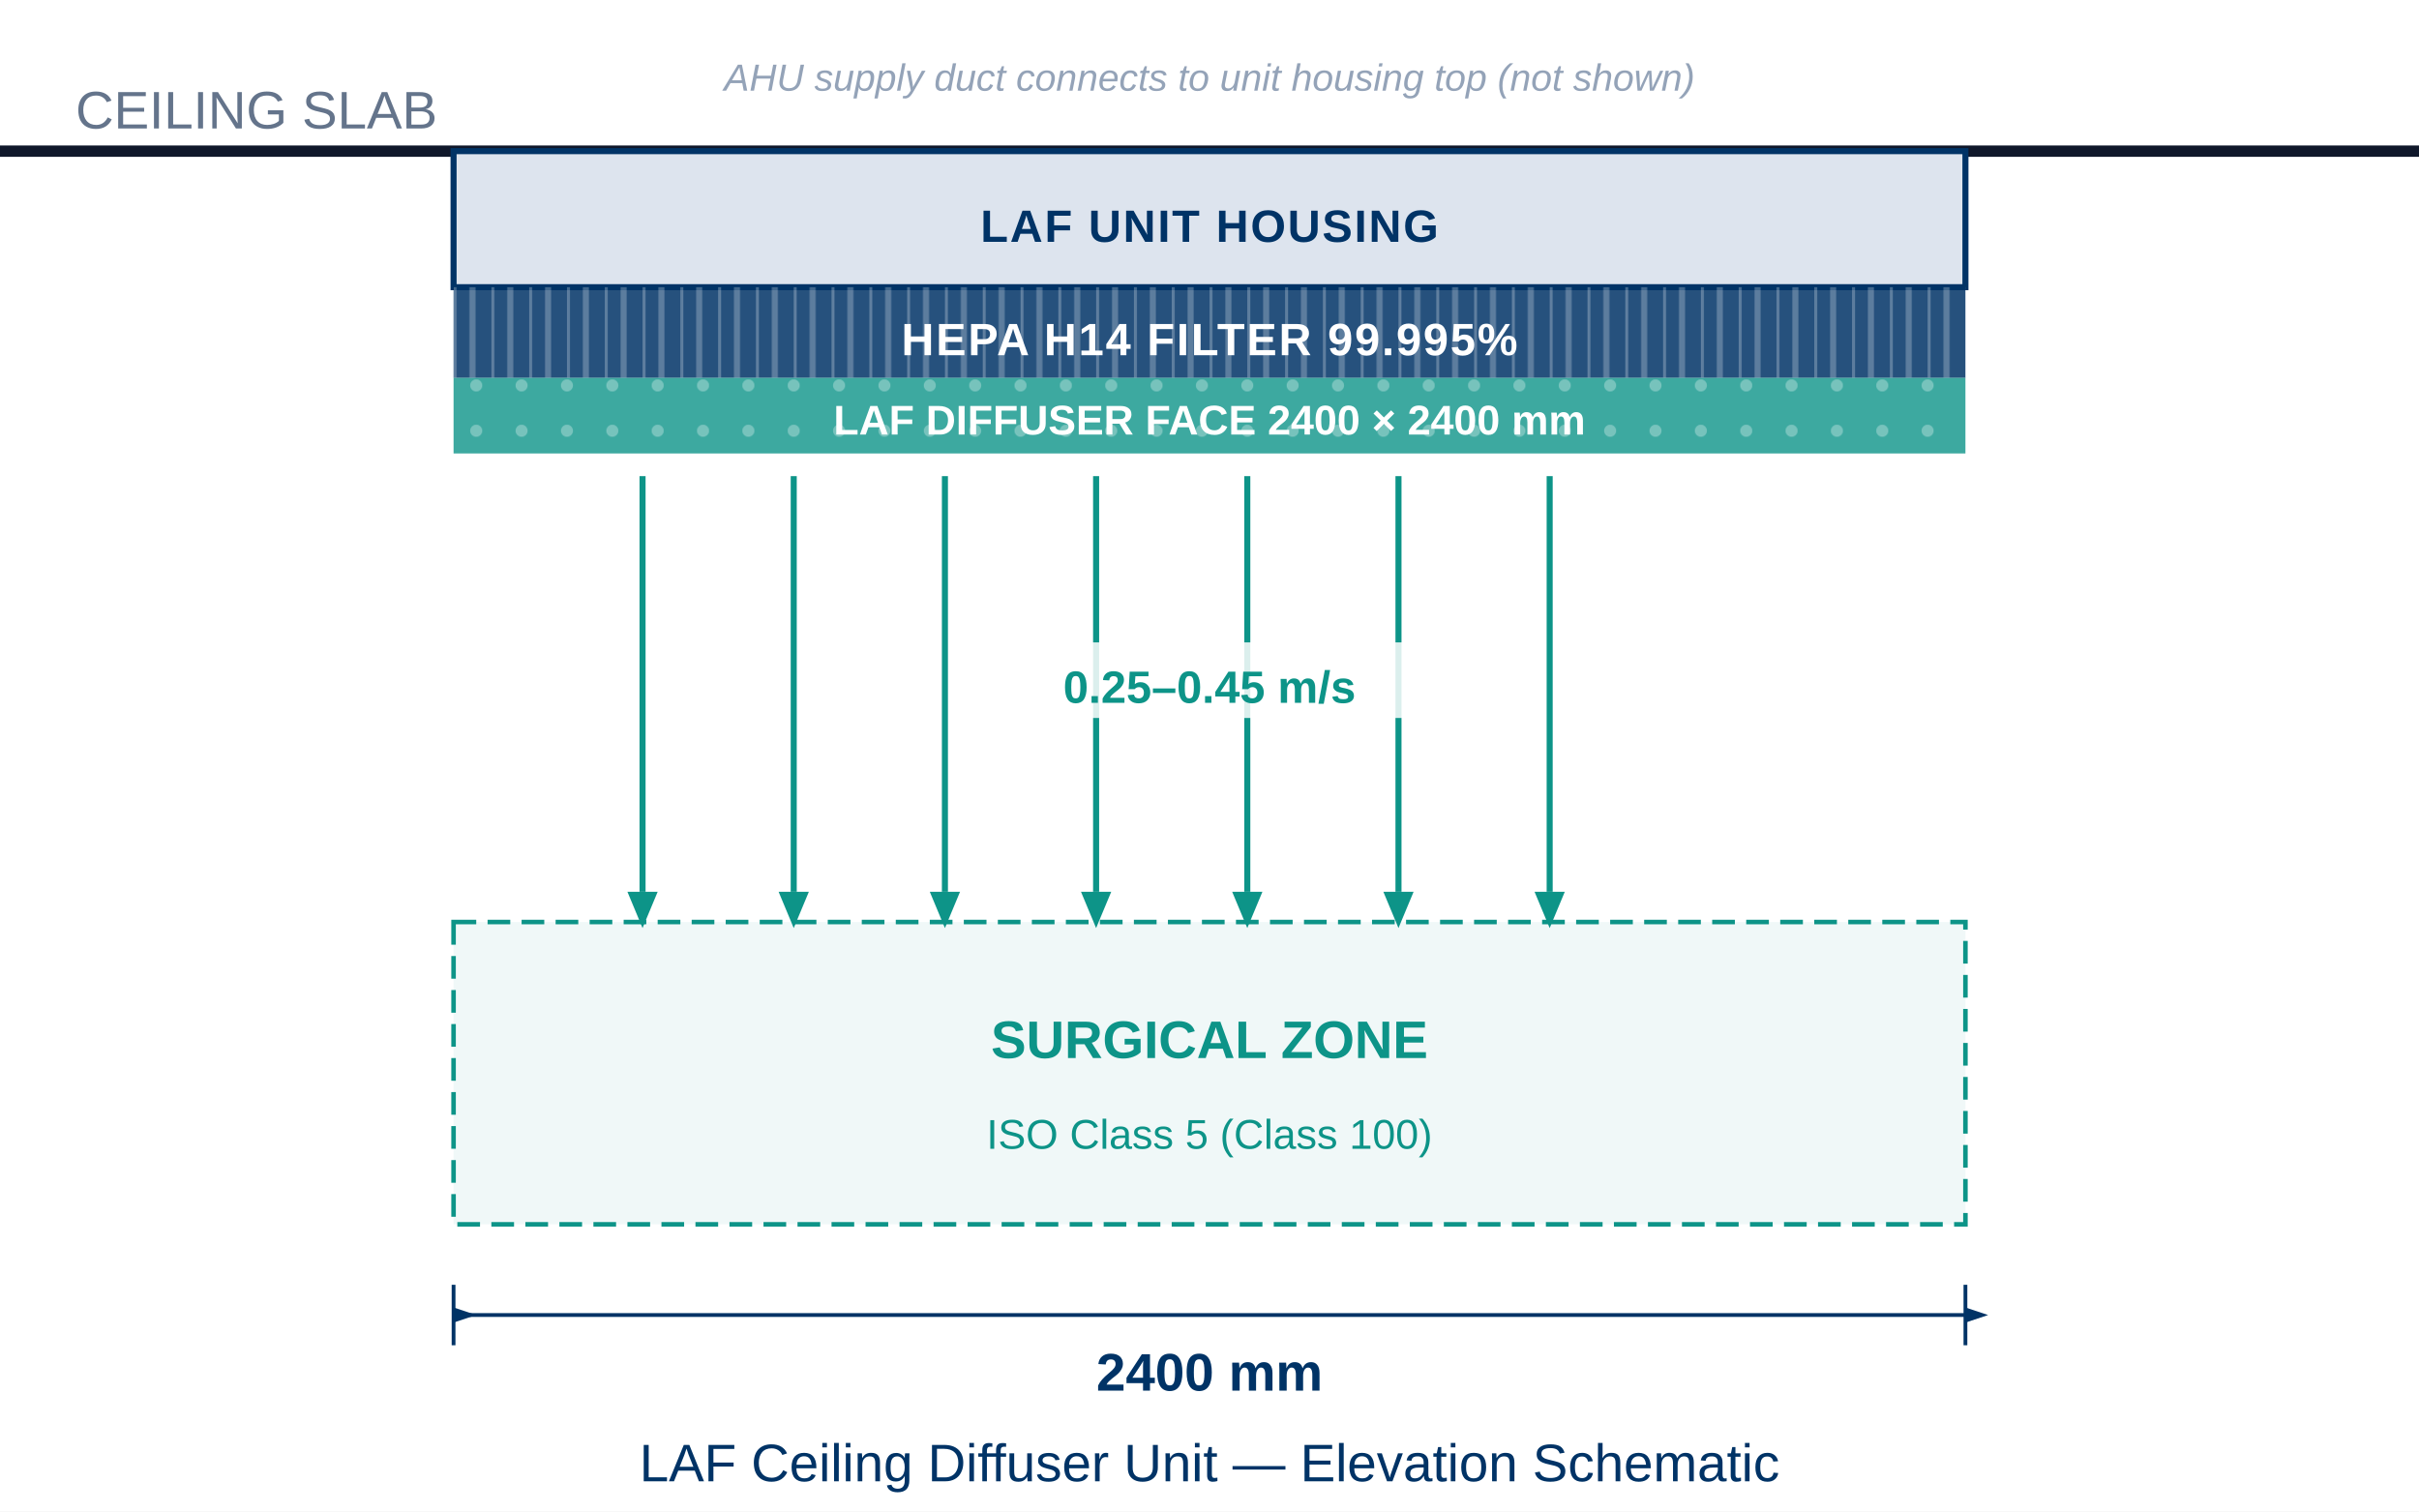
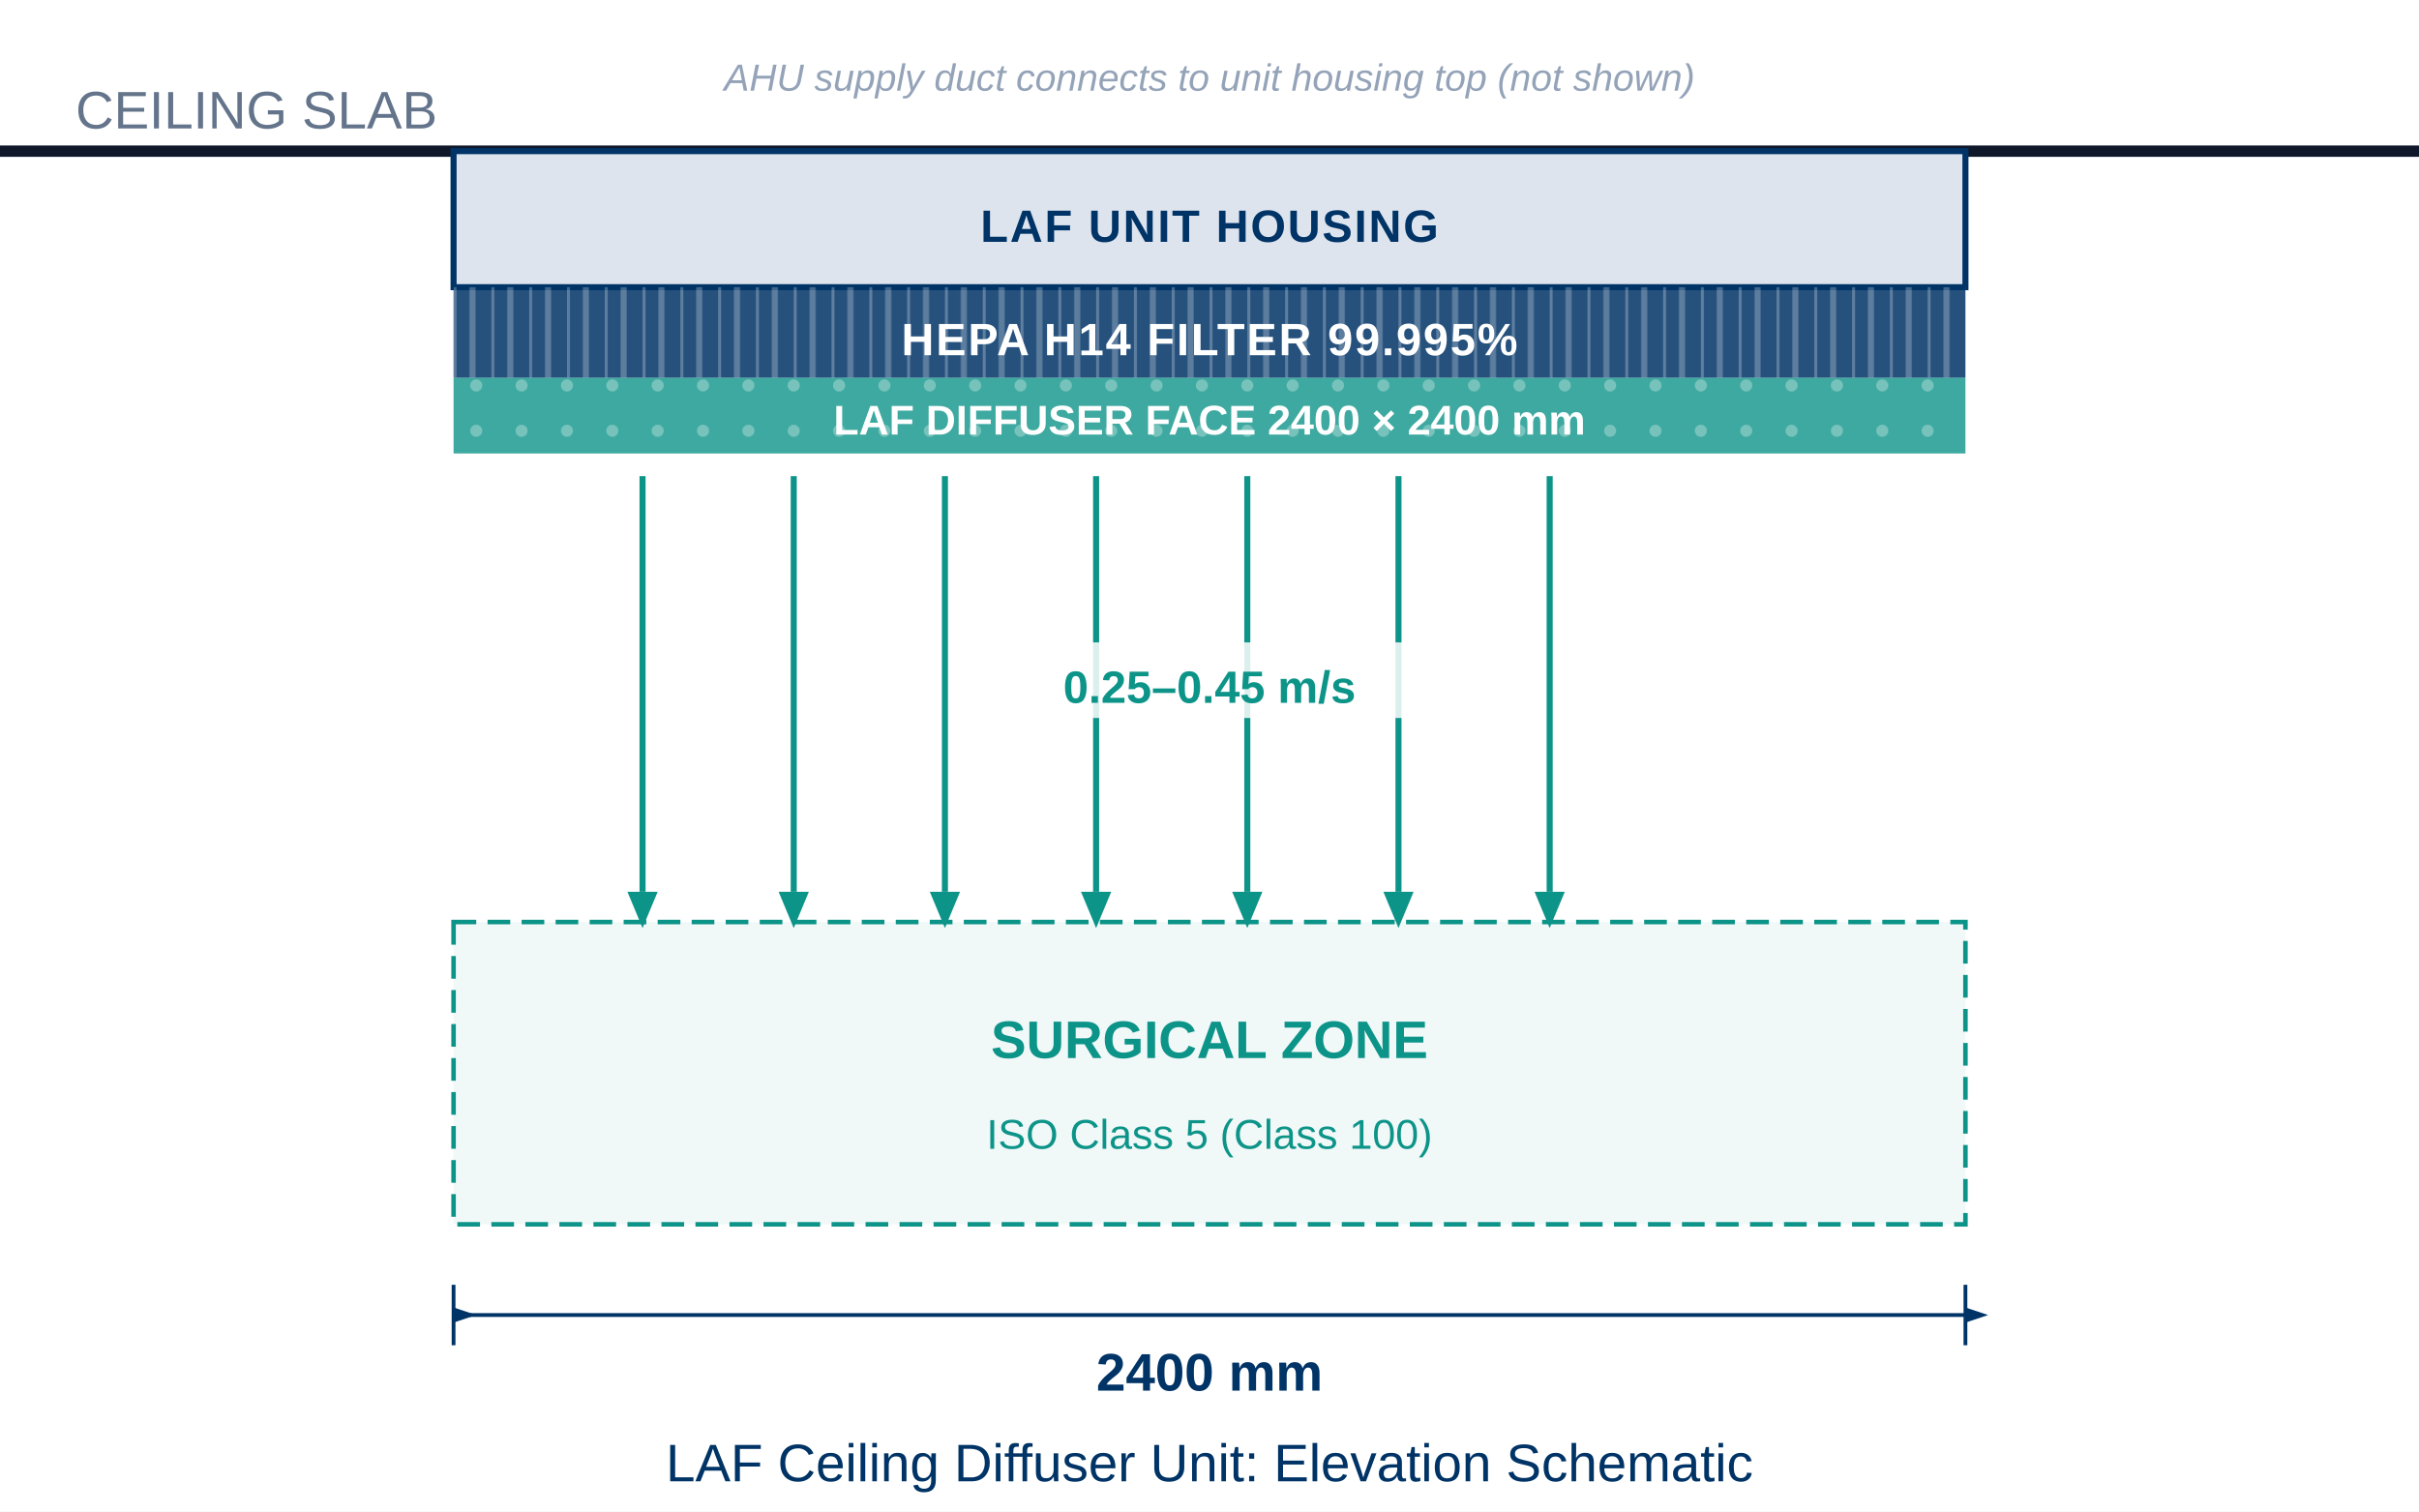
<svg xmlns="http://www.w3.org/2000/svg" viewBox="0 0 320 200" width="320" height="200">
  <defs>
    <pattern id="filter-screen" patternUnits="userSpaceOnUse" width="5" height="5">
      <line x1="0" y1="0" x2="0" y2="5" stroke="#ffffff" stroke-width="0.8" stroke-opacity="0.25" />
      <line x1="2.5" y1="0" x2="2.5" y2="5" stroke="#ffffff" stroke-width="0.8" stroke-opacity="0.25" />
    </pattern>
    <pattern id="diffuser-perf" patternUnits="userSpaceOnUse" width="6" height="6">
      <circle cx="3" cy="3" r="0.8" fill="rgba(255,255,255,0.3)" />
    </pattern>
    <marker id="arr-down" markerWidth="6" markerHeight="5" refX="0" refY="2.5" orient="auto">
      <polygon points="0 0, 6 2.5, 0 5" fill="#0d9488" />
    </marker>
    <marker id="dim-arrow-l" markerWidth="6" markerHeight="4" refX="0" refY="2" orient="auto">
      <polygon points="0 0, 6 2, 0 4" fill="#003366" />
    </marker>
    <marker id="dim-arrow-r" markerWidth="6" markerHeight="4" refX="6" refY="2" orient="auto-start-reverse">
      <polygon points="6 0, 0 2, 6 4" fill="#003366" />
    </marker>
  </defs>
  <rect width="320" height="200" fill="#ffffff" />
  <text x="160" y="12" font-family="Arial, sans-serif" font-size="5" fill="#94a3b8" text-anchor="middle" font-style="italic">
    AHU supply duct connects to unit housing top (not shown)
  </text>
  <line x1="0" y1="20" x2="320" y2="20" stroke="#0f172a" stroke-width="1.5" />
  <text x="10" y="17" font-family="Arial, sans-serif" font-size="7" fill="#64748b">CEILING SLAB</text>
  <rect x="60" y="20" width="200" height="18" fill="#dde4ee" stroke="#003366" stroke-width="0.8" />
  <text x="160" y="32" font-family="Arial, sans-serif" font-size="6" font-weight="bold" fill="#003366" text-anchor="middle" letter-spacing="0.04em">LAF UNIT HOUSING</text>
  <rect x="60" y="38" width="200" height="12" fill="#003366" fill-opacity="0.85" />
  <rect x="60" y="38" width="200" height="12" fill="url(#filter-screen)" />
  <text x="160" y="47" font-family="Arial, sans-serif" font-size="6" font-weight="bold" fill="#ffffff" text-anchor="middle" letter-spacing="0.04em">HEPA H14 FILTER  99.995%</text>
  <rect x="60" y="50" width="200" height="10" fill="#0d9488" fill-opacity="0.8" />
  <rect x="60" y="50" width="200" height="10" fill="url(#diffuser-perf)" />
  <text x="160" y="57.5" font-family="Arial, sans-serif" font-size="5.5" font-weight="bold" fill="#ffffff" text-anchor="middle">LAF DIFFUSER FACE  2400 × 2400 mm</text>
  <line x1="85" y1="63" x2="85" y2="118" stroke="#0d9488" stroke-width="0.8" marker-end="url(#arr-down)" />
  <line x1="105" y1="63" x2="105" y2="118" stroke="#0d9488" stroke-width="0.8" marker-end="url(#arr-down)" />
  <line x1="125" y1="63" x2="125" y2="118" stroke="#0d9488" stroke-width="0.8" marker-end="url(#arr-down)" />
  <line x1="145" y1="63" x2="145" y2="118" stroke="#0d9488" stroke-width="0.8" marker-end="url(#arr-down)" />
  <line x1="165" y1="63" x2="165" y2="118" stroke="#0d9488" stroke-width="0.8" marker-end="url(#arr-down)" />
  <line x1="185" y1="63" x2="185" y2="118" stroke="#0d9488" stroke-width="0.8" marker-end="url(#arr-down)" />
  <line x1="205" y1="63" x2="205" y2="118" stroke="#0d9488" stroke-width="0.8" marker-end="url(#arr-down)" />
  <rect x="130" y="85" width="60" height="10" fill="white" fill-opacity="0.85" />
  <text x="160" y="93" font-family="Arial, sans-serif" font-size="6" fill="#0d9488" text-anchor="middle" font-weight="bold">0.25–0.45 m/s</text>
  <rect x="60" y="122" width="200" height="40" fill="#0d9488" fill-opacity="0.06" stroke="#0d9488" stroke-width="0.6" stroke-dasharray="3,1.5" />
  <text x="160" y="140" font-family="Arial, sans-serif" font-size="7" font-weight="bold" fill="#0d9488" text-anchor="middle">SURGICAL ZONE</text>
  <text x="160" y="152" font-family="Arial, sans-serif" font-size="5.5" fill="#0d9488" text-anchor="middle">ISO Class 5 (Class 100)</text>
  <line x1="60" y1="174" x2="260" y2="174" stroke="#003366" stroke-width="0.5" marker-start="url(#dim-arrow-r)" marker-end="url(#dim-arrow-l)" />
  <line x1="60" y1="170" x2="60" y2="178" stroke="#003366" stroke-width="0.5" />
  <line x1="260" y1="170" x2="260" y2="178" stroke="#003366" stroke-width="0.5" />
  <text x="160" y="184" font-family="Arial, sans-serif" font-size="7" font-weight="bold" fill="#003366" text-anchor="middle">2400 mm</text>
-   <text x="160" y="196" font-family="Arial, sans-serif" font-size="7" fill="#003366" text-anchor="middle">LAF Ceiling Diffuser Unit — Elevation Schematic</text>
+   <text x="160" y="196" font-family="Arial, sans-serif" font-size="7" fill="#003366" text-anchor="middle">LAF Ceiling Diffuser Unit: Elevation Schematic</text>
</svg>
